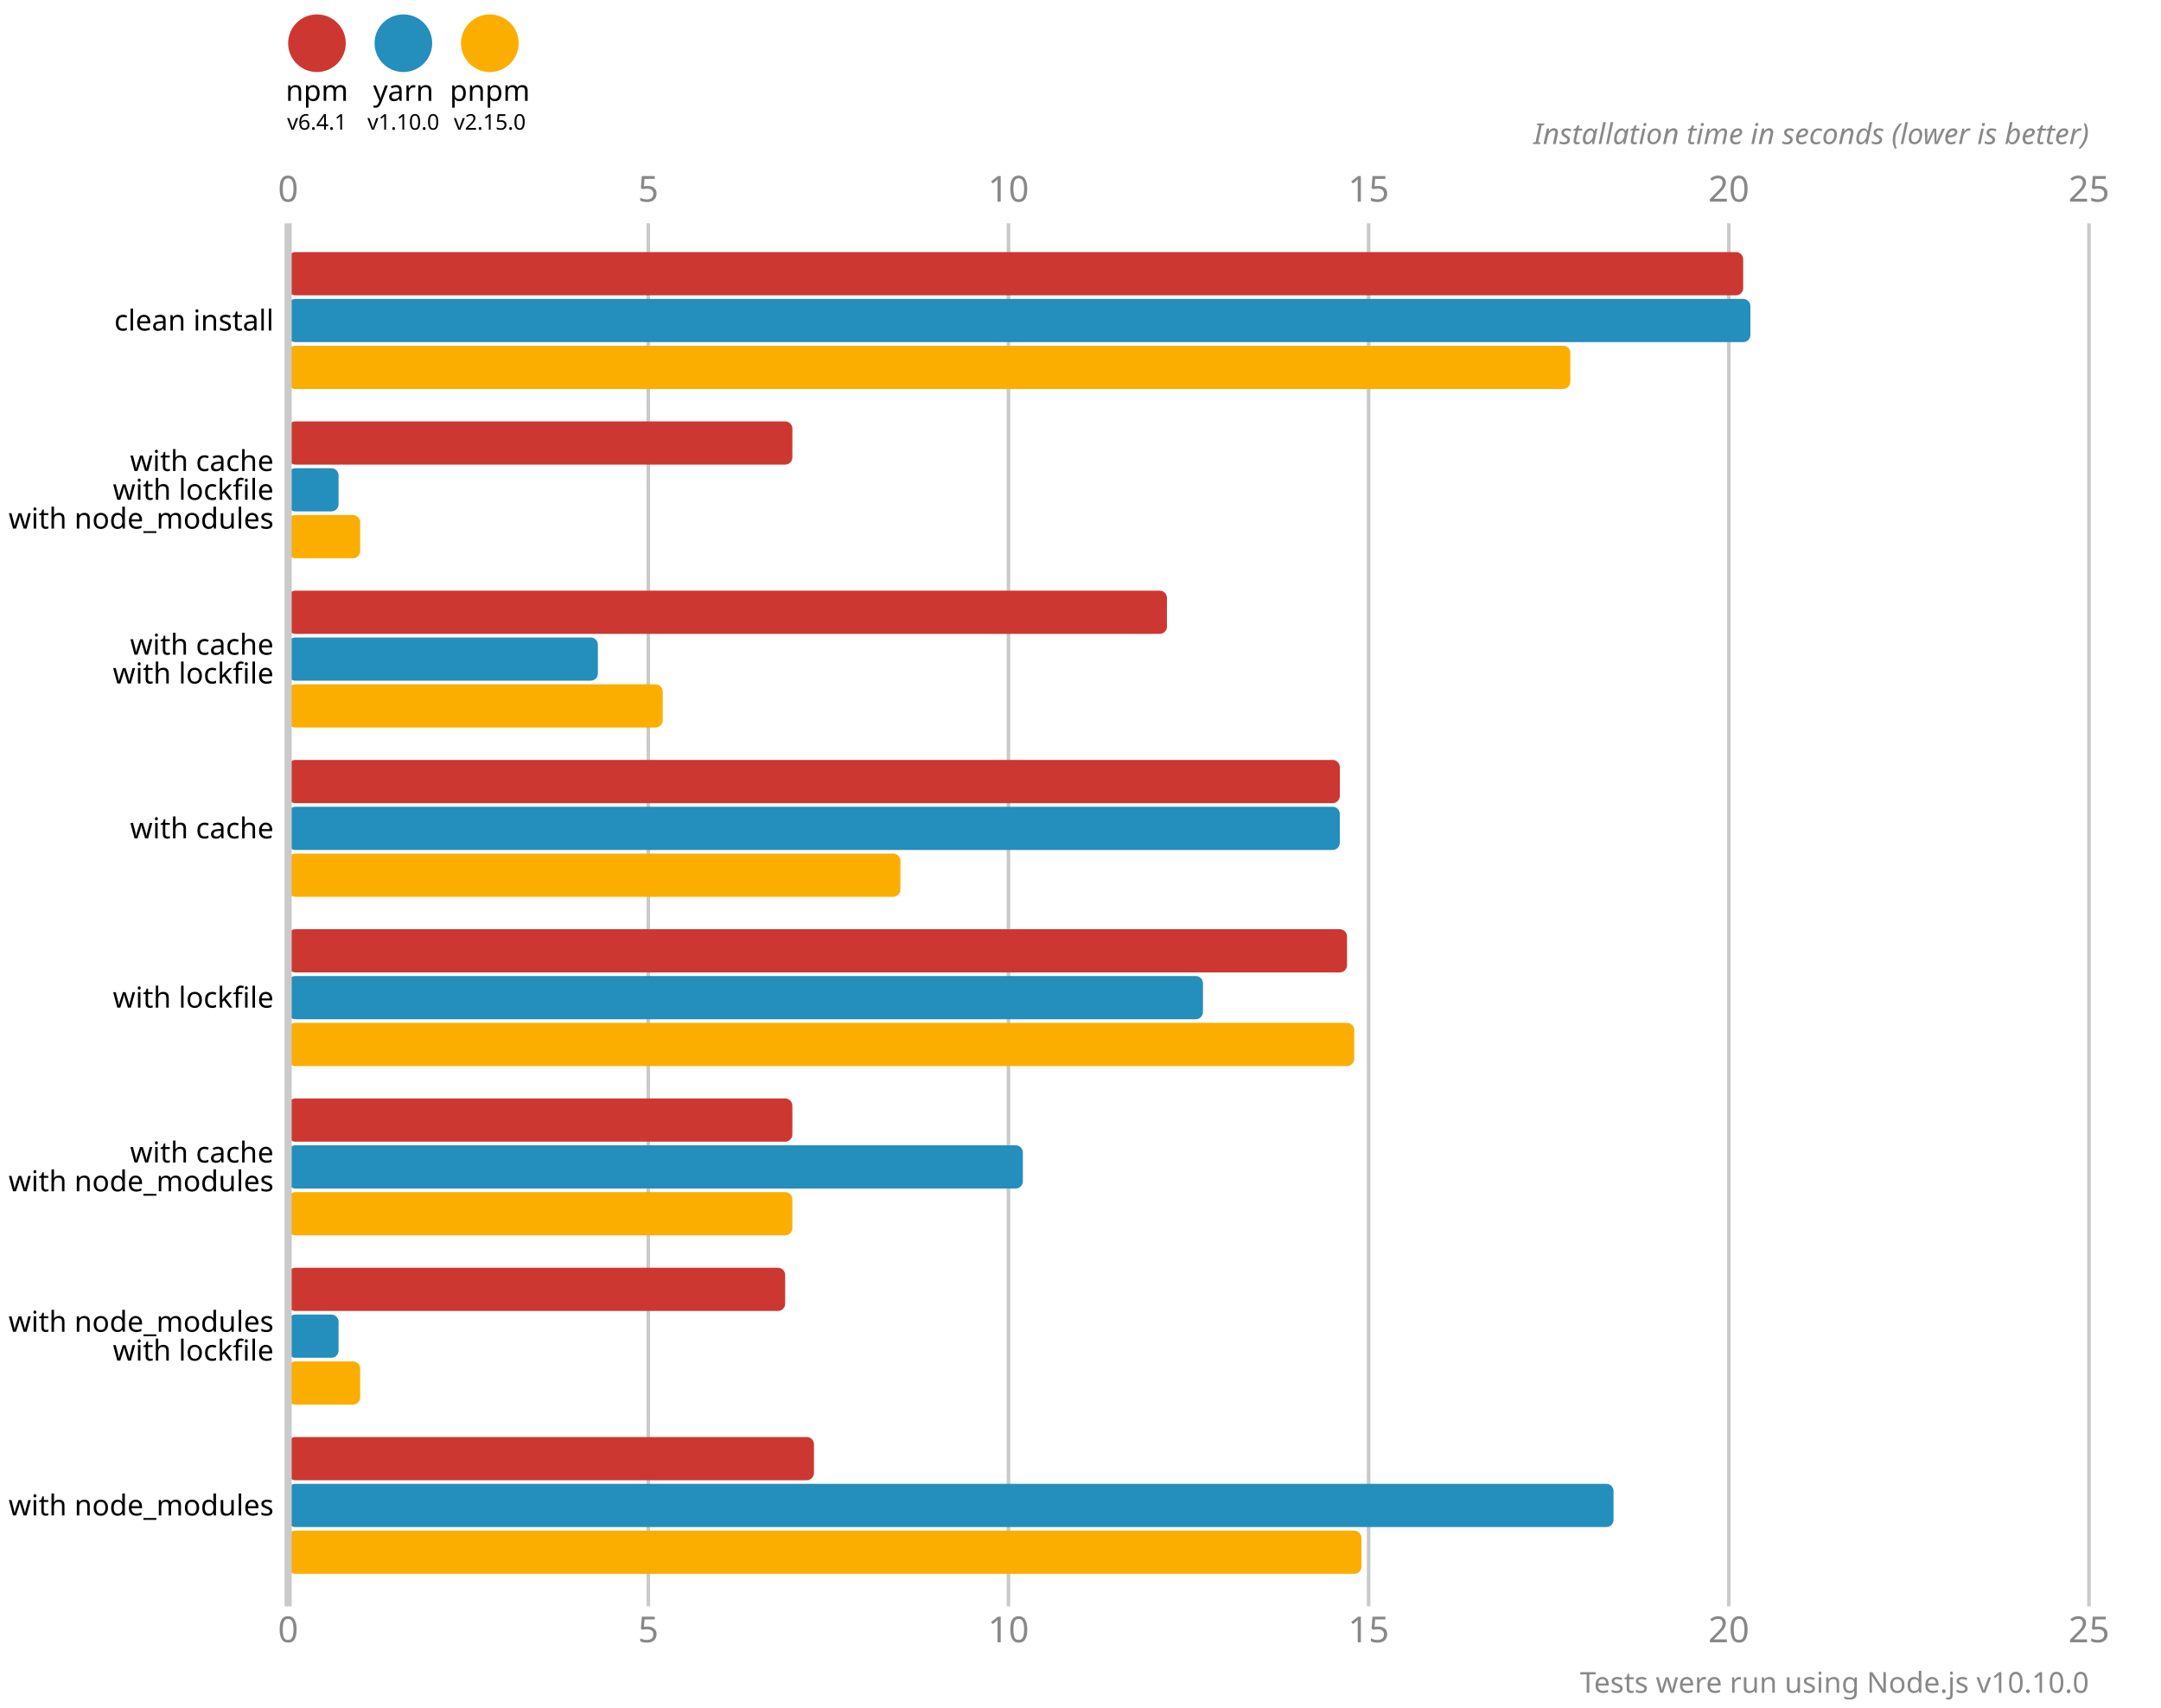
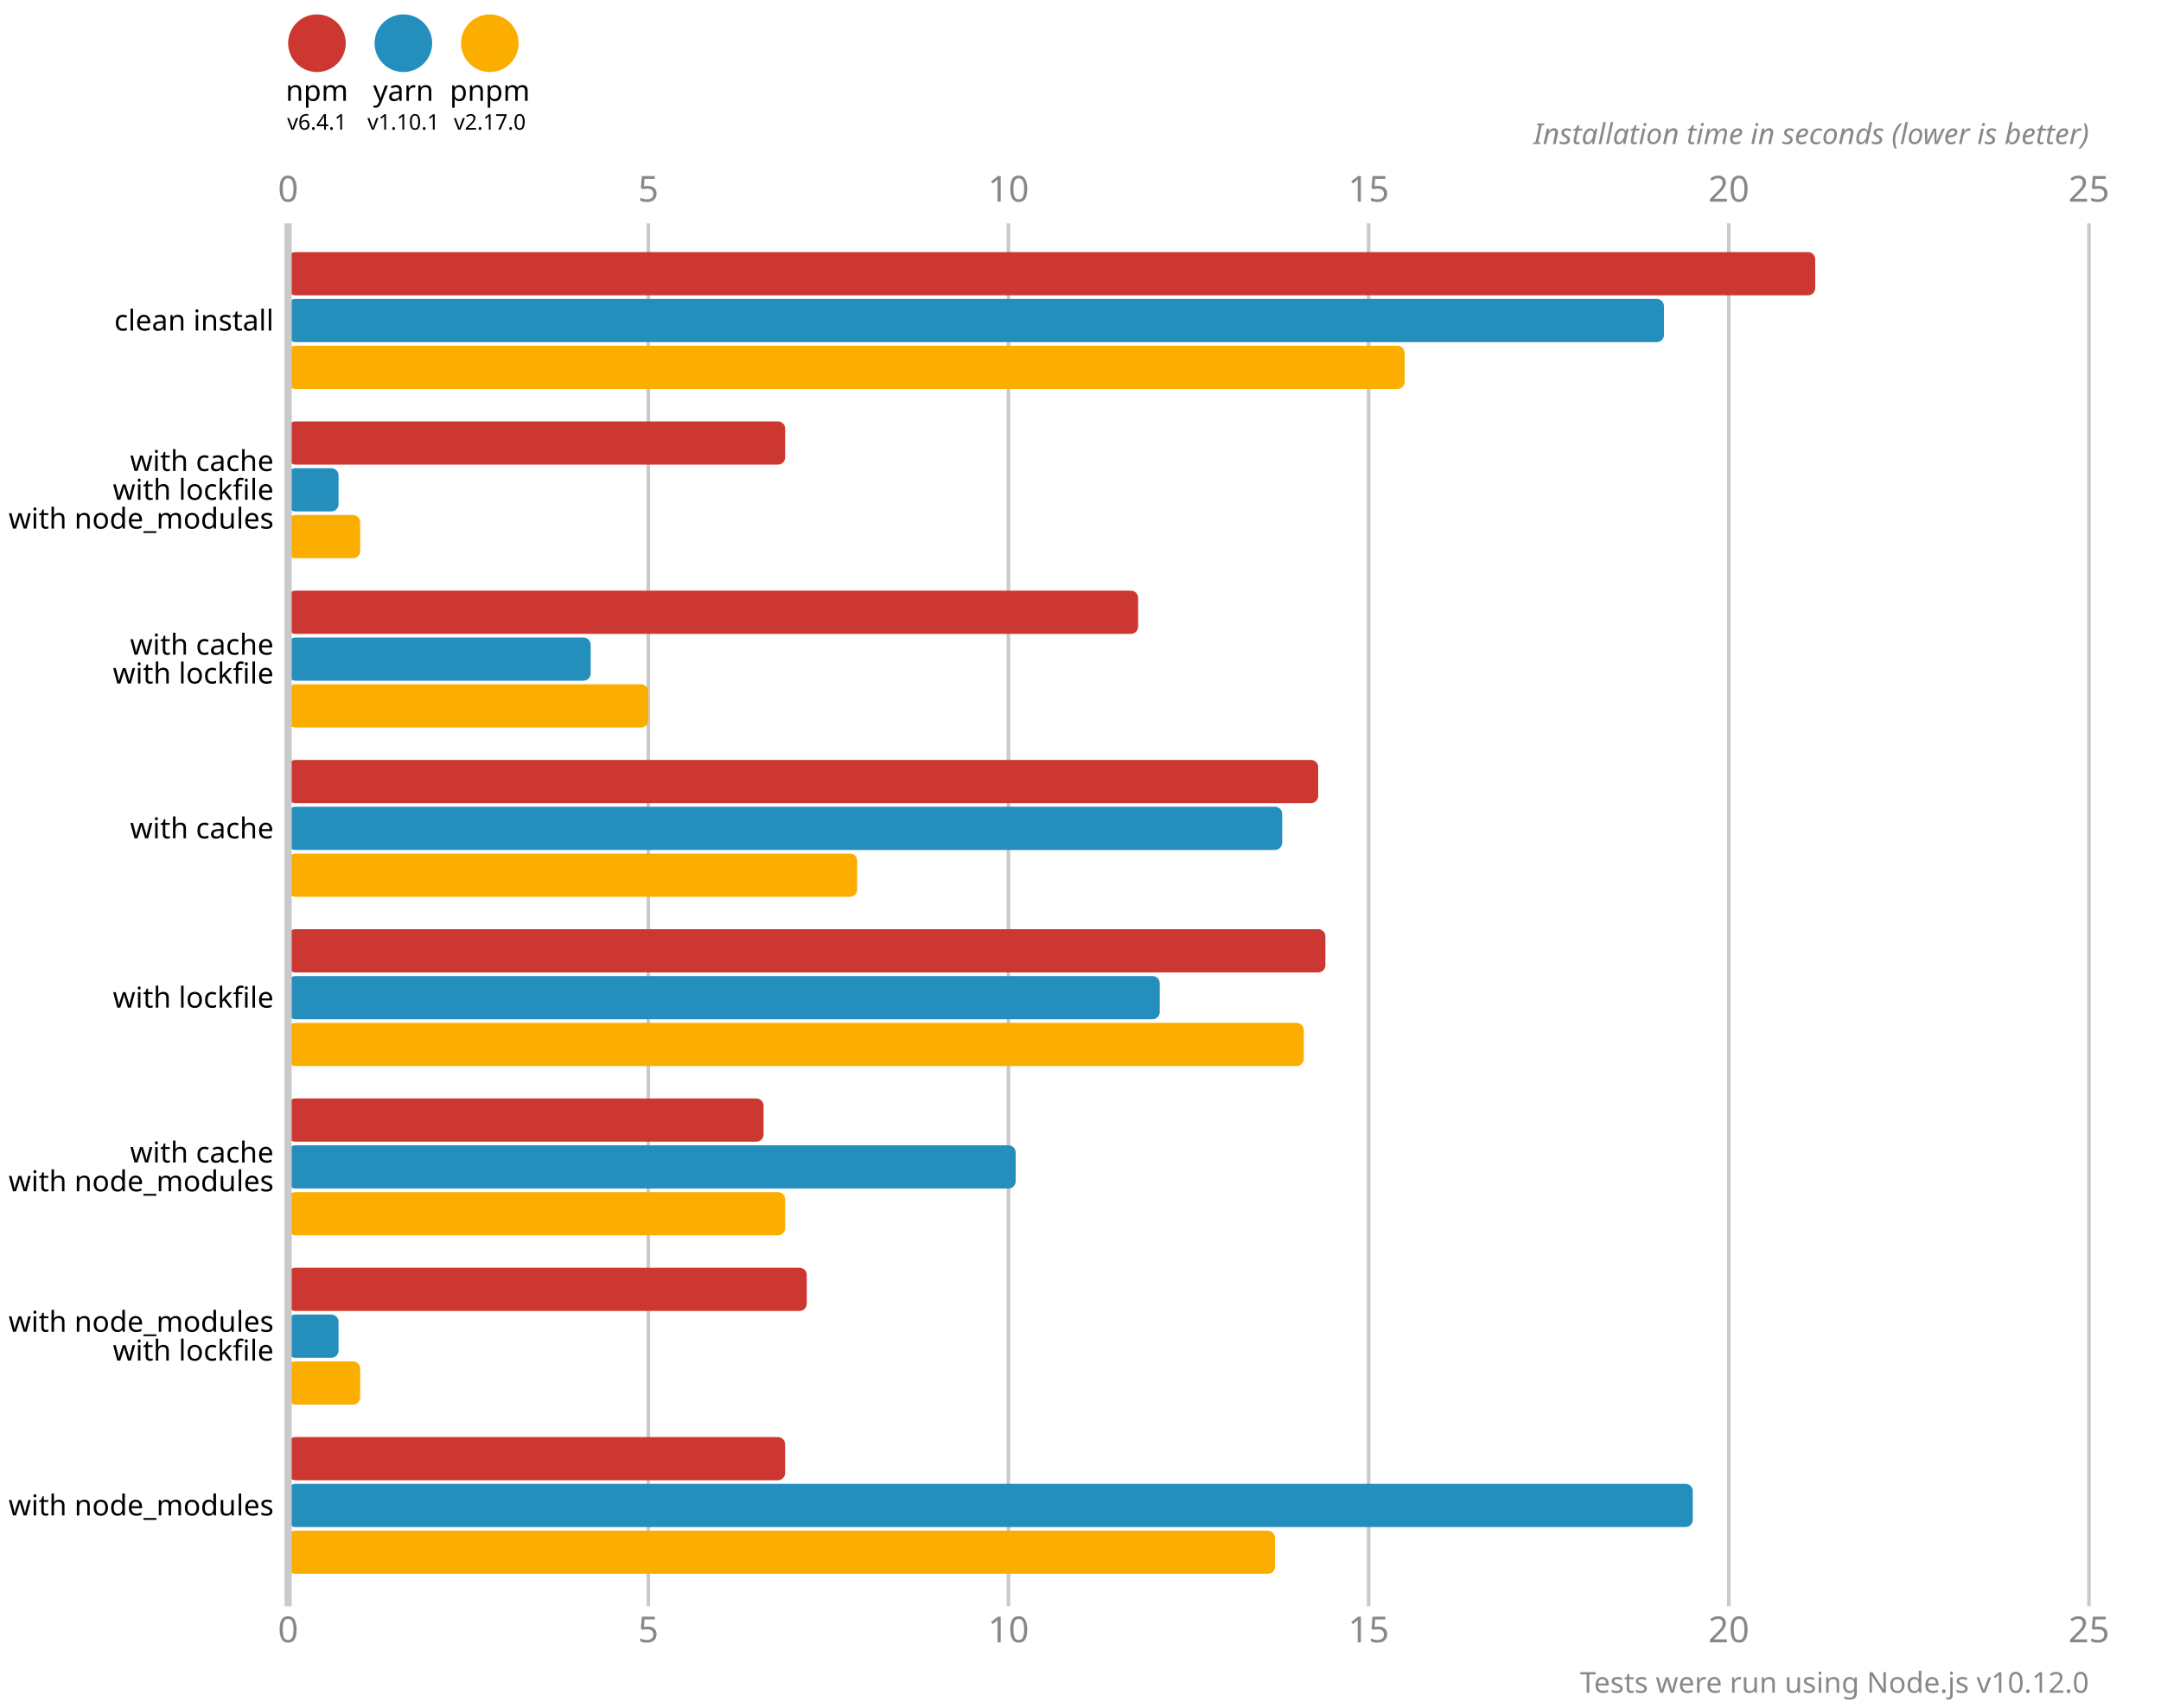
<svg xmlns="http://www.w3.org/2000/svg" version="1.1" viewBox="0 0 300 237">
  <style>
    .font { font-family: sans-serif; }
    .s3 { font-size: 3px; }
    .s4 { font-size: 4px; }
    .s5 { font-size: 5px; }
    .line { stroke: #cacaca; }
    .width { stroke-width: 0.5; }
    .text { fill: #888; }
  </style>
  <circle cx="44" cy="6" r="4" fill="#cd3731" />
  <text x="44" y="14" class="font s4" text-anchor="middle">npm</text>
  <text x="44" y="18" class="font s3" text-anchor="middle">v6.4.1</text>
  <circle cx="56" cy="6" r="4" fill="#248ebd" />
  <text x="56" y="14" class="font s4" text-anchor="middle">yarn</text>
-   <text x="56" y="18" class="font s3" text-anchor="middle">v1.10.0</text>
+   <text x="56" y="18" class="font s3" text-anchor="middle">v1.10.1</text>
  <circle cx="68" cy="6" r="4" fill="#fbae00" />
  <text x="68" y="14" class="font s4" text-anchor="middle">pnpm</text>
-   <text x="68" y="18" class="font s3" text-anchor="middle">v2.15.0</text>
+   <text x="68" y="18" class="font s3" text-anchor="middle">v2.17.0</text>
  <text x="40" y="28" class="font s5 text" text-anchor="middle">0</text>
  <text x="40" y="228" class="font s5 text" text-anchor="middle">0</text>
  <line x1="90" y1="31" x2="90" y2="223" class="line width" />
  <text x="90" y="28" class="font s5 text" text-anchor="middle">5</text>
  <text x="90" y="228" class="font s5 text" text-anchor="middle">5</text>
  <line x1="140" y1="31" x2="140" y2="223" class="line width" />
  <text x="140" y="28" class="font s5 text" text-anchor="middle">10</text>
  <text x="140" y="228" class="font s5 text" text-anchor="middle">10</text>
  <line x1="190" y1="31" x2="190" y2="223" class="line width" />
  <text x="190" y="28" class="font s5 text" text-anchor="middle">15</text>
  <text x="190" y="228" class="font s5 text" text-anchor="middle">15</text>
  <line x1="240" y1="31" x2="240" y2="223" class="line width" />
  <text x="240" y="28" class="font s5 text" text-anchor="middle">20</text>
  <text x="240" y="228" class="font s5 text" text-anchor="middle">20</text>
  <line x1="290" y1="31" x2="290" y2="223" class="line width" />
  <text x="290" y="28" class="font s5 text" text-anchor="middle">25</text>
  <text x="290" y="228" class="font s5 text" text-anchor="middle">25</text>
  <text x="290" y="20" class="font s4 text" font-style="italic" text-anchor="end">Installation time in seconds (lower is better)</text>
-   <rect x="40" y="35" width="202" height="6" fill="#cd3731" rx="1" ry="1" />
-   <rect x="40" y="41.5" width="203" height="6" fill="#248ebd" rx="1" ry="1" />
-   <rect x="40" y="48" width="178" height="6" fill="#fbae00" rx="1" ry="1" />
-   <rect x="40" y="58.5" width="70" height="6" fill="#cd3731" rx="1" ry="1" />
+   <rect x="40" y="35" width="212" height="6" fill="#cd3731" rx="1" ry="1" />
+   <rect x="40" y="41.5" width="191" height="6" fill="#248ebd" rx="1" ry="1" />
+   <rect x="40" y="48" width="155" height="6" fill="#fbae00" rx="1" ry="1" />
+   <rect x="40" y="58.5" width="69" height="6" fill="#cd3731" rx="1" ry="1" />
  <rect x="40" y="65" width="7" height="6" fill="#248ebd" rx="1" ry="1" />
  <rect x="40" y="71.5" width="10" height="6" fill="#fbae00" rx="1" ry="1" />
-   <rect x="40" y="82" width="122" height="6" fill="#cd3731" rx="1" ry="1" />
-   <rect x="40" y="88.5" width="43" height="6" fill="#248ebd" rx="1" ry="1" />
-   <rect x="40" y="95" width="52" height="6" fill="#fbae00" rx="1" ry="1" />
-   <rect x="40" y="105.5" width="146" height="6" fill="#cd3731" rx="1" ry="1" />
-   <rect x="40" y="112" width="146" height="6" fill="#248ebd" rx="1" ry="1" />
-   <rect x="40" y="118.5" width="85" height="6" fill="#fbae00" rx="1" ry="1" />
-   <rect x="40" y="129" width="147" height="6" fill="#cd3731" rx="1" ry="1" />
-   <rect x="40" y="135.5" width="127" height="6" fill="#248ebd" rx="1" ry="1" />
-   <rect x="40" y="142" width="148" height="6" fill="#fbae00" rx="1" ry="1" />
-   <rect x="40" y="152.5" width="70" height="6" fill="#cd3731" rx="1" ry="1" />
-   <rect x="40" y="159" width="102" height="6" fill="#248ebd" rx="1" ry="1" />
-   <rect x="40" y="165.5" width="70" height="6" fill="#fbae00" rx="1" ry="1" />
-   <rect x="40" y="176" width="69" height="6" fill="#cd3731" rx="1" ry="1" />
+   <rect x="40" y="82" width="118" height="6" fill="#cd3731" rx="1" ry="1" />
+   <rect x="40" y="88.5" width="42" height="6" fill="#248ebd" rx="1" ry="1" />
+   <rect x="40" y="95" width="50" height="6" fill="#fbae00" rx="1" ry="1" />
+   <rect x="40" y="105.5" width="143" height="6" fill="#cd3731" rx="1" ry="1" />
+   <rect x="40" y="112" width="138" height="6" fill="#248ebd" rx="1" ry="1" />
+   <rect x="40" y="118.5" width="79" height="6" fill="#fbae00" rx="1" ry="1" />
+   <rect x="40" y="129" width="144" height="6" fill="#cd3731" rx="1" ry="1" />
+   <rect x="40" y="135.5" width="121" height="6" fill="#248ebd" rx="1" ry="1" />
+   <rect x="40" y="142" width="141" height="6" fill="#fbae00" rx="1" ry="1" />
+   <rect x="40" y="152.5" width="66" height="6" fill="#cd3731" rx="1" ry="1" />
+   <rect x="40" y="159" width="101" height="6" fill="#248ebd" rx="1" ry="1" />
+   <rect x="40" y="165.5" width="69" height="6" fill="#fbae00" rx="1" ry="1" />
+   <rect x="40" y="176" width="72" height="6" fill="#cd3731" rx="1" ry="1" />
  <rect x="40" y="182.5" width="7" height="6" fill="#248ebd" rx="1" ry="1" />
  <rect x="40" y="189" width="10" height="6" fill="#fbae00" rx="1" ry="1" />
-   <rect x="40" y="199.5" width="73" height="6" fill="#cd3731" rx="1" ry="1" />
-   <rect x="40" y="206" width="184" height="6" fill="#248ebd" rx="1" ry="1" />
-   <rect x="40" y="212.5" width="149" height="6" fill="#fbae00" rx="1" ry="1" />
+   <rect x="40" y="199.5" width="69" height="6" fill="#cd3731" rx="1" ry="1" />
+   <rect x="40" y="206" width="195" height="6" fill="#248ebd" rx="1" ry="1" />
+   <rect x="40" y="212.5" width="137" height="6" fill="#fbae00" rx="1" ry="1" />
  <line x1="40" y1="31" x2="40" y2="223" class="line" />
  <text x="38" y="44.5" class="font s4" dominant-baseline="middle" text-anchor="end">clean install</text>
  <text x="38" y="64" class="font s4" dominant-baseline="middle" text-anchor="end">with cache</text>
  <text x="38" y="68" class="font s4" dominant-baseline="middle" text-anchor="end">with lockfile</text>
  <text x="38" y="72" class="font s4" dominant-baseline="middle" text-anchor="end">with node_modules</text>
  <text x="38" y="89.5" class="font s4" dominant-baseline="middle" text-anchor="end">with cache</text>
  <text x="38" y="93.5" class="font s4" dominant-baseline="middle" text-anchor="end">with lockfile</text>
  <text x="38" y="115" class="font s4" dominant-baseline="middle" text-anchor="end">with cache</text>
  <text x="38" y="138.5" class="font s4" dominant-baseline="middle" text-anchor="end">with lockfile</text>
  <text x="38" y="160" class="font s4" dominant-baseline="middle" text-anchor="end">with cache</text>
  <text x="38" y="164" class="font s4" dominant-baseline="middle" text-anchor="end">with node_modules</text>
  <text x="38" y="183.5" class="font s4" dominant-baseline="middle" text-anchor="end">with node_modules</text>
  <text x="38" y="187.5" class="font s4" dominant-baseline="middle" text-anchor="end">with lockfile</text>
  <text x="38" y="209" class="font s4" dominant-baseline="middle" text-anchor="end">with node_modules</text>
-   <text x="290" y="235" class="font s4 text" text-anchor="end">Tests were run using Node.js v10.10.0</text>
+   <text x="290" y="235" class="font s4 text" text-anchor="end">Tests were run using Node.js v10.12.0</text>
</svg>
